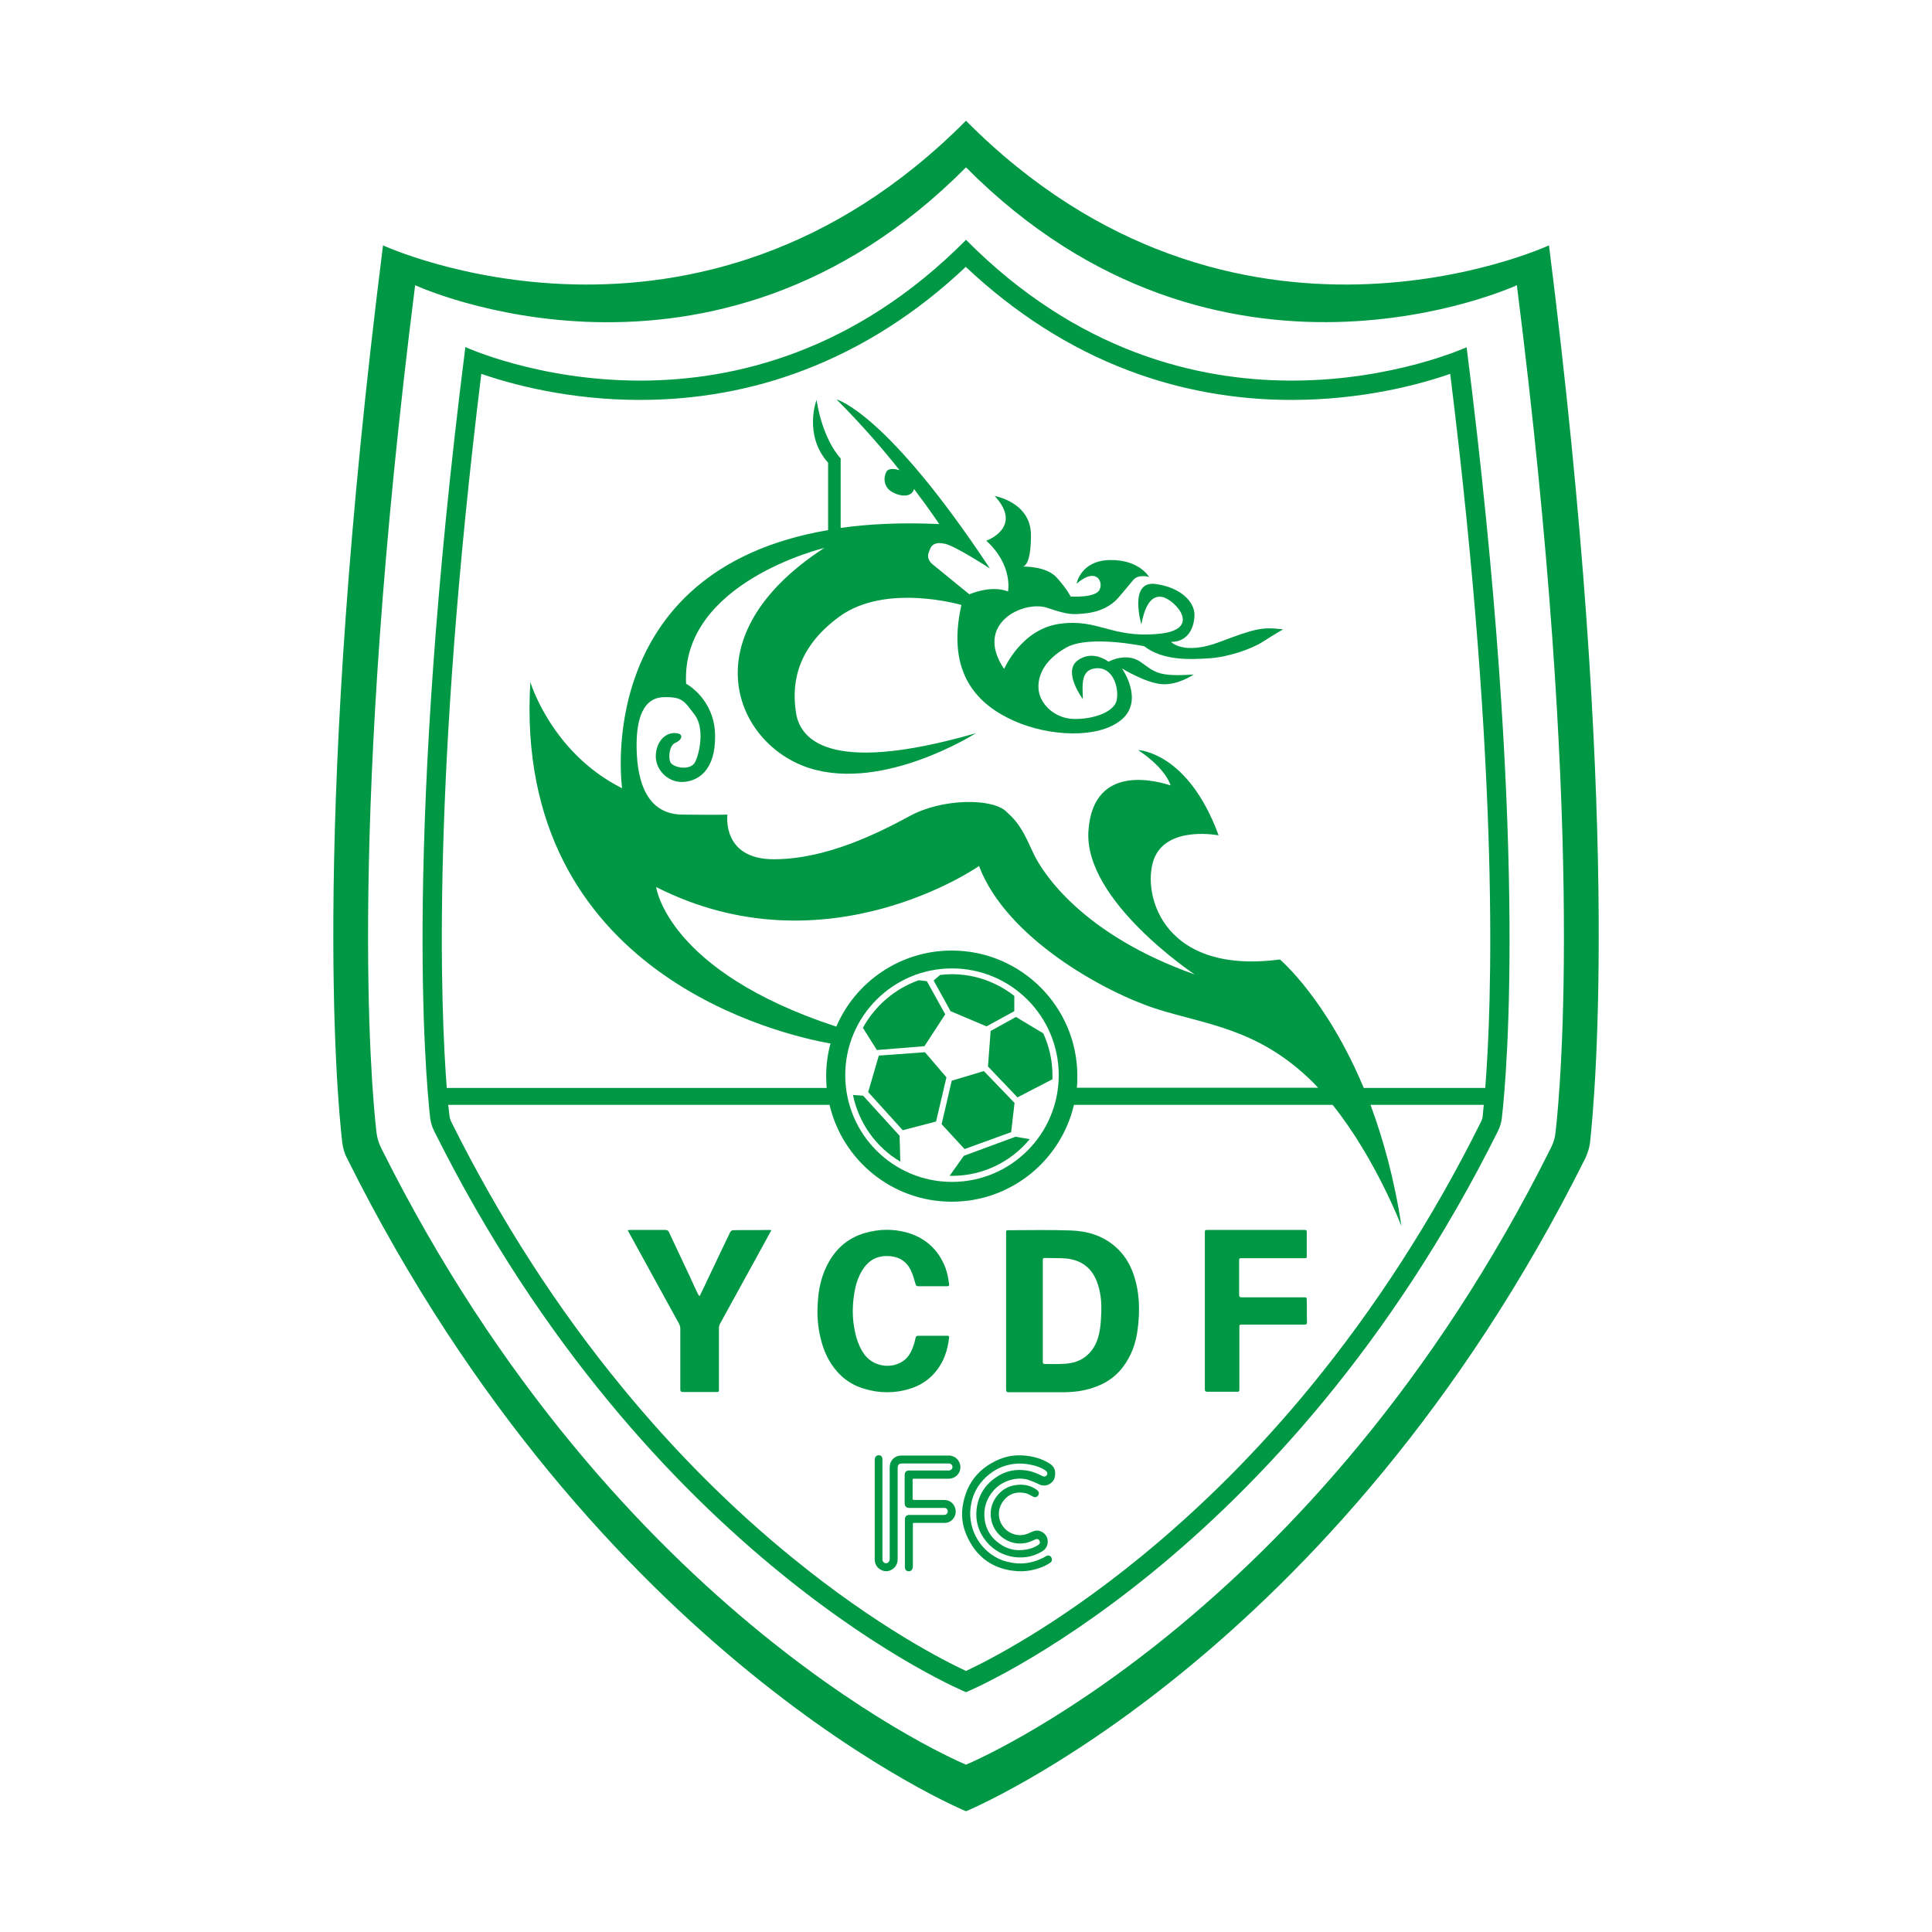
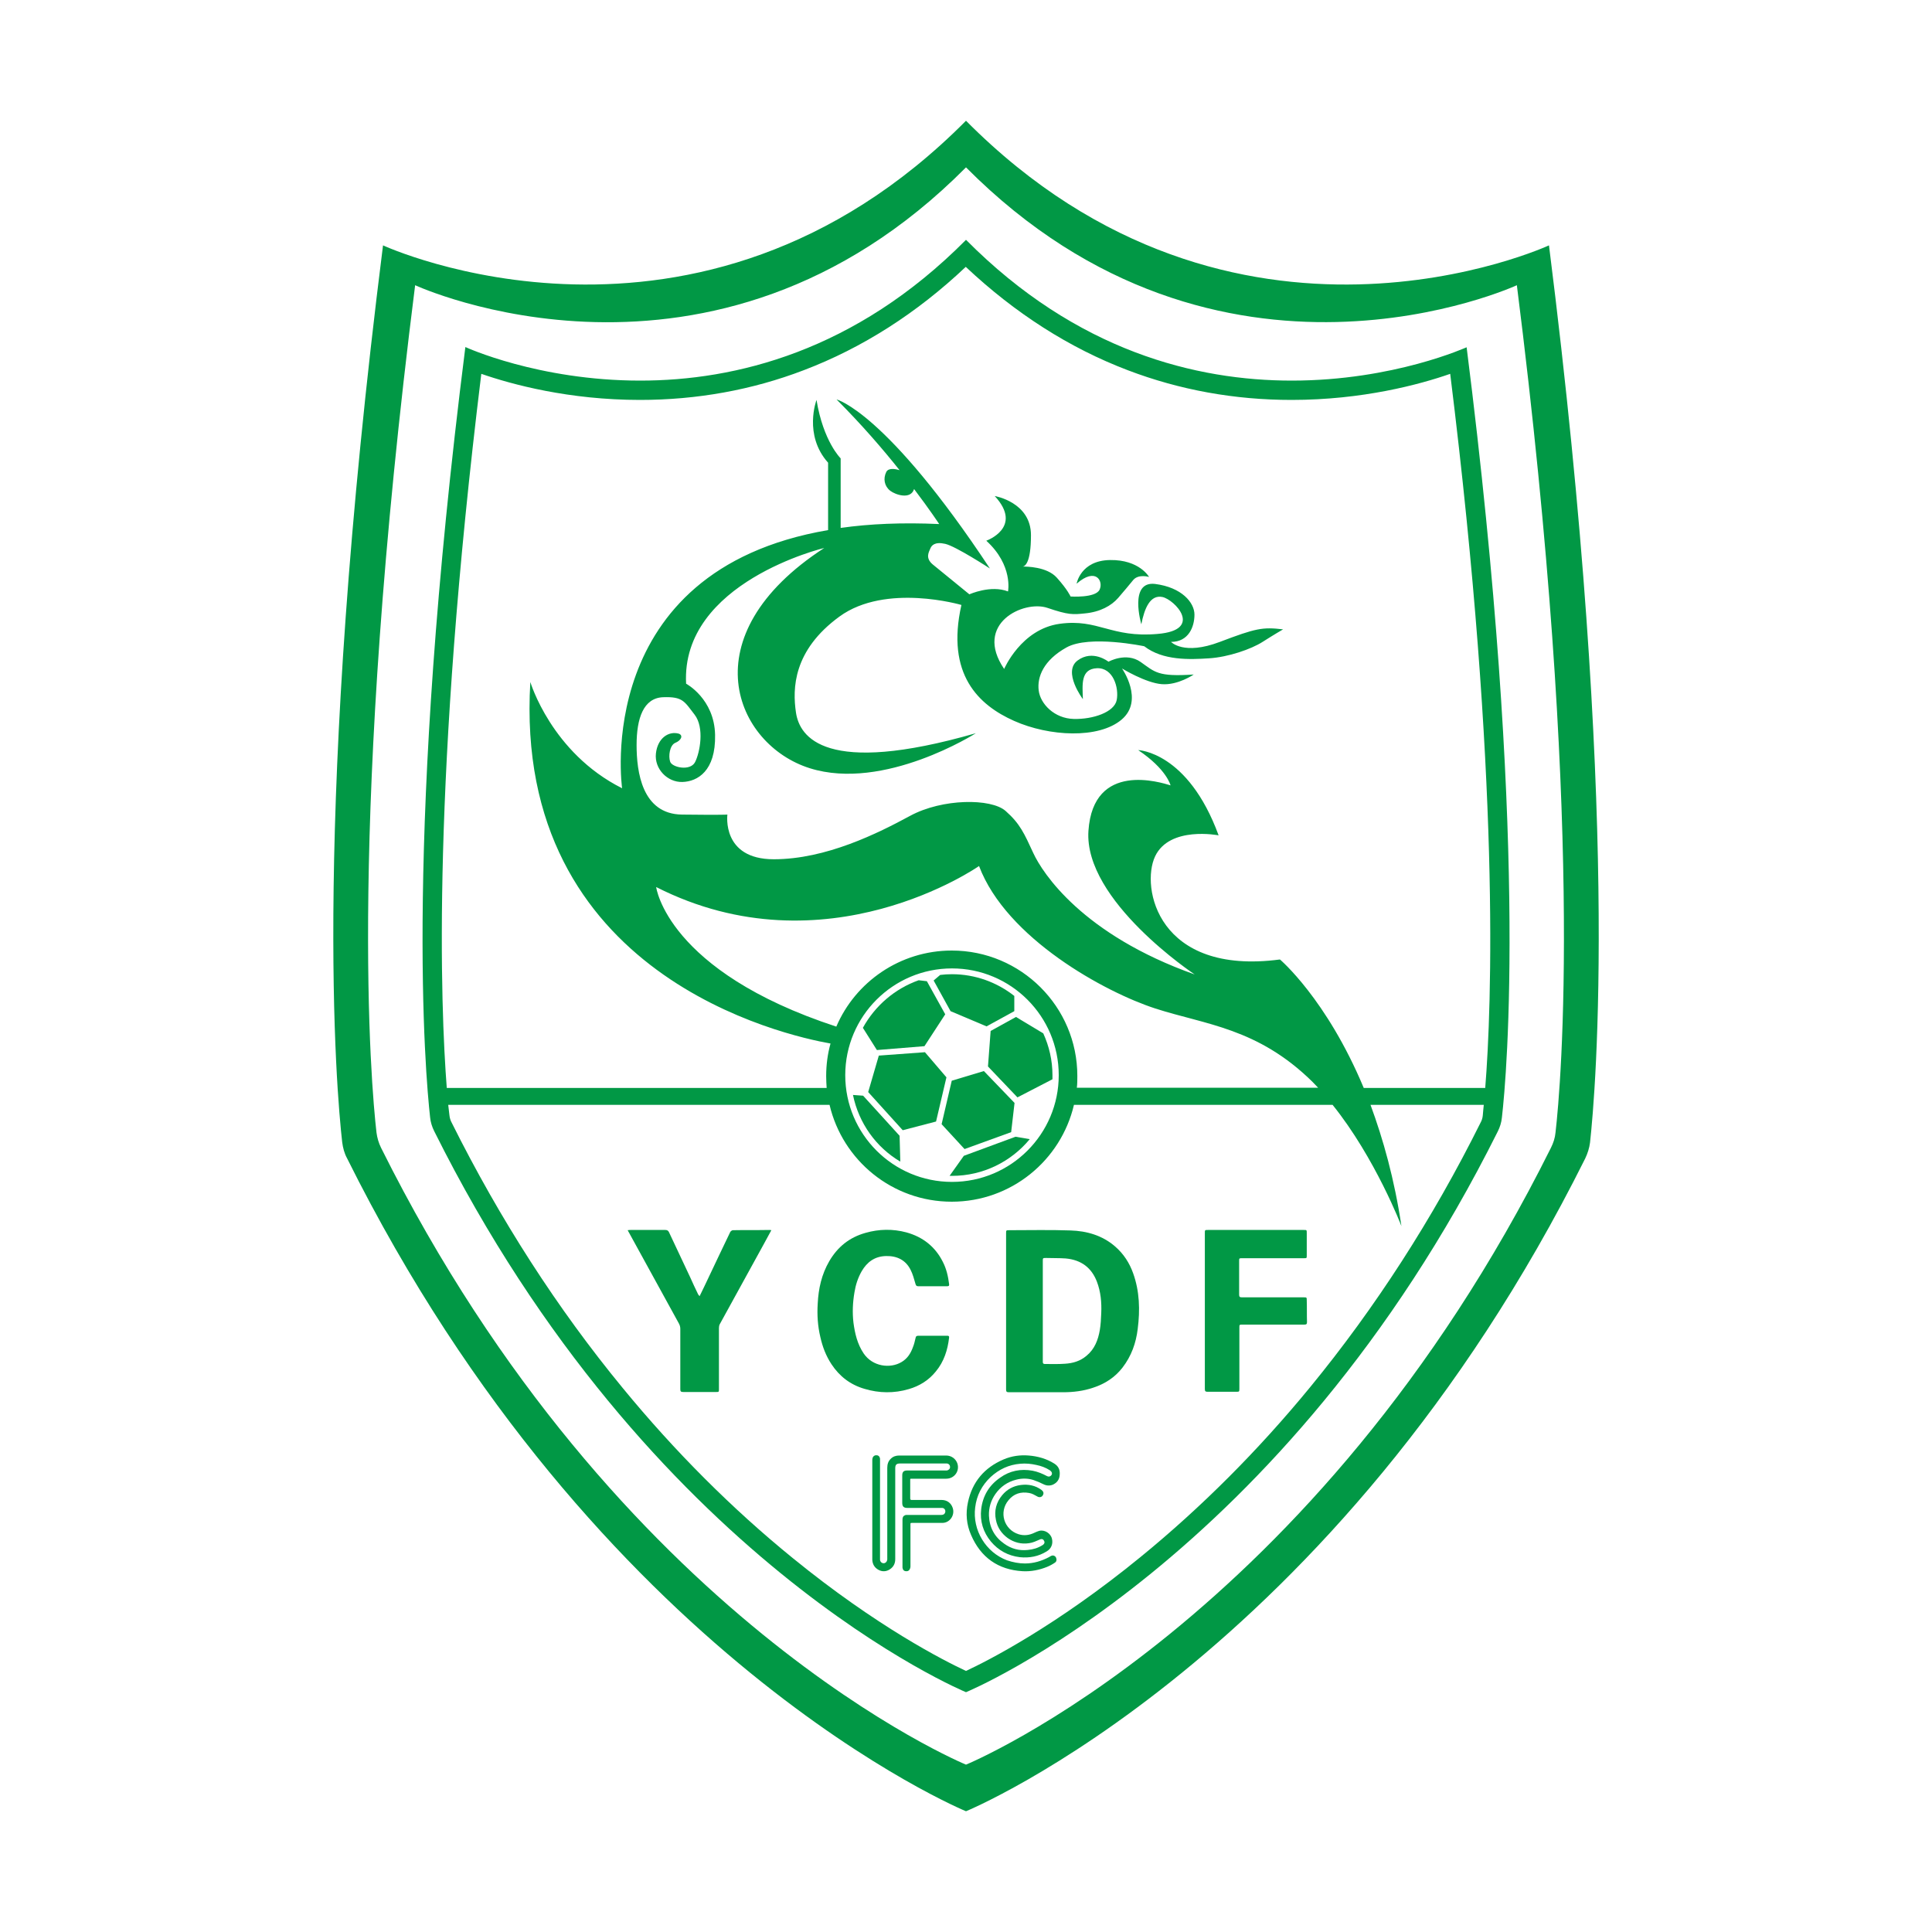
<svg xmlns="http://www.w3.org/2000/svg" version="1.1" id="图层_1" x="0px" y="0px" viewBox="0 0 800 800" style="enable-background:new 0 0 800 800;" xml:space="preserve">
  <style type="text/css">
	.st0{fill:#019845;}
</style>
+   <path class="st0" d="M641.4,101.6c0,0-130.3,60.3-241.4-51.6c-111.1,111.9-241.4,51.6-241.4,51.6C129,336.1,139.3,451.9,141.7,473  c0.3,2.3,0.9,4.6,2,6.6C247.1,687.2,400,750,400,750s152.9-62.8,256.4-270.3c1-2.1,1.7-4.3,2-6.6C660.7,451.9,671,336,641.4,101.6z   M644.1,469c-0.2,2.2-0.9,4.3-1.9,6.3C544.5,671.4,400,730.7,400,730.7s-144.5-59.3-242.2-255.4c-1-2-1.6-4.1-1.9-6.3  c-2.3-20-12-129.4,16-350.9c0,0,123.1,57,228.1-48.8c105,105.7,228.1,48.8,228.1,48.8C656.1,339.6,646.4,449,644.1,469z" />
+   <path class="st0" d="M461.7,516.1c-5.2-4.5-11.6-6.4-18.5-6.6c-8.4-0.3-16.8-0.1-25.2-0.1c-1.4,0-1.4,0-1.4,1.3  c0,10.7,0,21.5,0,32.2c0,10.8,0,21.7,0,32.5c0,0.9,0.3,1.1,1.2,1.1c7.4,0,14.8,0,22.3,0c4.3,0,8.5-0.5,12.6-1.9  c4.9-1.6,9-4.3,12.1-8.3c3.7-4.8,5.6-10.2,6.3-16c1-7.8,0.8-15.6-1.9-23.1C467.7,523,465.3,519.2,461.7,516.1z M456,543.8  c-0.1,2.3-0.2,4.7-0.6,7c-0.7,4-2.1,7.8-5.5,10.6c-2.6,2.2-5.6,3.1-9,3.3c-2.7,0.2-5.5,0.1-8.2,0.1c-0.9,0-0.9-0.5-0.9-1  c0-6,0-12,0-18c0-1,0-1.9,0-2.9c0-6.9,0-13.8,0-20.7c0-1.3,0-1.3,1.4-1.3c2.7,0.1,5.4,0,8.1,0.2c6.5,0.6,10.7,3.9,12.9,9.6  C455.8,534.9,456.2,539.3,456,543.8z" />
+   <path class="st0" d="M376.3,575.2c4.5-1.3,8.3-3.7,11.2-7.3c3.4-4.1,4.9-8.9,5.5-14c0.1-0.6-0.2-0.8-0.7-0.8c-0.6,0-1.3,0-1.9,0  c-3.4,0-6.8,0-10.1,0c-0.7,0-1.1,0.2-1.2,1c-0.3,1.3-0.6,2.6-1.1,3.8c-0.9,2.5-2.3,4.7-4.7,6.1c-4.7,2.8-12,1.9-15.7-3.6  c-2.6-3.9-3.6-8.2-4.2-12.7c-0.5-4.2-0.3-8.4,0.4-12.5c0.5-3.1,1.4-6,3-8.8c2.2-3.8,5.4-6.2,10.1-6.3c4.6-0.1,8.1,1.7,10.1,5.6  c1,1.9,1.5,4,2.1,6c0.2,0.7,0.5,0.9,1.1,0.9c2,0,3.9,0,5.9,0c2,0,4.1,0,6.1,0c0.7,0,0.9-0.2,0.8-0.9c-0.4-3.2-1.1-6.3-2.6-9.2  c-3.1-6.2-8.2-10.3-15.1-12.2c-5.6-1.5-11.3-1.4-16.9,0.2c-6.8,1.9-11.6,5.9-15,11.7c-3.2,5.5-4.5,11.4-4.8,17.6  c-0.3,4.7,0,9.3,1.1,13.9c0.9,4,2.3,7.7,4.6,11.2c3.3,5,7.8,8.5,13.7,10.2C364,576.9,370.2,577,376.3,575.2z" />
+   <path class="st0" d="M541.1,538.5c0-1.3,0-1.3-1.3-1.3c-7.1,0-18.4,0-25.5,0c-0.9,0-1.2-0.2-1.2-1.1c0-4.6,0-9.3,0-13.9  c0-1.2,0-1.2,1.3-1.2c8.5,0,17,0,25.5,0c1.2,0,1.2,0,1.2-1.2c0-3.1,0-6.2,0-9.3c0-1.2,0-1.2-1.3-1.2c-13.2,0-26.4,0-39.6,0  c-1.3,0-1.3,0-1.3,1.3c0,10.7,0,21.4,0,32.2c0,10.8,0,21.6,0,32.4c0,0.9,0.3,1.1,1.1,1.1c4,0,7.9,0,11.9,0c1.2,0,1.3,0,1.3-1.2  c0-8.5,0-16.9,0-25.4c0-1.2,0-1.2,1.3-1.2c7.2,0,18.4,0,25.6,0c0.9,0,1.1-0.3,1.1-1.1C541.1,544.4,541.2,541.5,541.1,538.5z" />
+   <path class="st0" d="M303.5,509.4c-0.4,0-0.9,0.4-1.1,0.7c-3.1,6.4-6.1,12.8-9.1,19.1c-1.2,2.5-2.3,4.9-3.6,7.5  c-0.3-0.3-0.5-0.5-0.6-0.7c-1.2-2.4-2.3-4.9-3.4-7.3c-2.9-6.2-5.8-12.3-8.7-18.5c-0.3-0.6-0.7-0.9-1.5-0.9c-4.8,0-9.6,0-14.4,0  c-0.3,0-0.6,0-1.2,0.1c0.8,1.5,1.5,2.7,2.2,4c6.3,11.5,12.7,23.1,19,34.6c0.4,0.7,0.6,1.5,0.6,2.2c0,8.4,0,16.7,0,25.1  c0,0.9,0.3,1.1,1.3,1.1c4.5,0,8.9,0,13.4,0c1.3,0,1.3,0,1.3-1.2c0-8.4,0-16.9,0-25.3c0-0.5,0.1-1.1,0.3-1.5  c6.1-11.1,12.2-22.2,18.3-33.3c1-1.9,2-3.7,3.1-5.7c-0.4-0.1-0.6-0.1-0.9-0.1C313.5,509.4,308.5,509.3,303.5,509.4z" />
  <g>
-     <path class="st0" d="M641.4,101.6c0,0-130.3,60.3-241.4-51.6c-111.1,111.9-241.4,51.6-241.4,51.6C129,336.1,139.3,451.9,141.7,473   c0.3,2.3,0.9,4.6,2,6.6C247.1,687.2,400,750,400,750s152.9-62.8,256.4-270.3c1-2.1,1.7-4.3,2-6.6C660.7,451.9,671,336,641.4,101.6z    M644.1,469c-0.2,2.2-0.9,4.3-1.9,6.3C544.5,671.4,400,730.7,400,730.7s-144.5-59.3-242.2-255.4c-1-2-1.6-4.1-1.9-6.3   c-2.3-20-12-129.4,16-350.9c0,0,123.1,57,228.1-48.8c105,105.7,228.1,48.8,228.1,48.8C656.1,339.6,646.4,449,644.1,469z" />
-     <path class="st0" d="M461.7,516.1c-5.2-4.5-11.6-6.4-18.5-6.6c-8.4-0.3-16.8-0.1-25.2-0.1c-1.4,0-1.4,0-1.4,1.3   c0,10.7,0,21.5,0,32.2c0,10.8,0,21.7,0,32.5c0,0.9,0.3,1.1,1.2,1.1c7.4,0,14.8,0,22.3,0c4.3,0,8.5-0.5,12.6-1.9   c4.9-1.6,9-4.3,12.1-8.3c3.7-4.8,5.6-10.2,6.3-16c1-7.8,0.8-15.6-1.9-23.1C467.7,523,465.3,519.2,461.7,516.1z M456,543.8   c-0.1,2.3-0.2,4.7-0.6,7c-0.7,4-2.1,7.8-5.5,10.6c-2.6,2.2-5.6,3.1-9,3.3c-2.7,0.2-5.5,0.1-8.2,0.1c-0.9,0-0.9-0.5-0.9-1   c0-6,0-12,0-18c0-1,0-1.9,0-2.9c0-6.9,0-13.8,0-20.7c0-1.3,0-1.3,1.4-1.3c2.7,0.1,5.4,0,8.1,0.2c6.5,0.6,10.7,3.9,12.9,9.6   C455.8,534.9,456.2,539.3,456,543.8z" />
-     <path class="st0" d="M376.3,575.2c4.5-1.3,8.3-3.7,11.2-7.3c3.4-4.1,4.9-8.9,5.5-14c0.1-0.6-0.2-0.8-0.7-0.8c-0.6,0-1.3,0-1.9,0   c-3.4,0-6.8,0-10.1,0c-0.7,0-1.1,0.2-1.2,1c-0.3,1.3-0.6,2.6-1.1,3.8c-0.9,2.5-2.3,4.7-4.7,6.1c-4.7,2.8-12,1.9-15.7-3.6   c-2.6-3.9-3.6-8.2-4.2-12.7c-0.5-4.2-0.3-8.4,0.4-12.5c0.5-3.1,1.4-6,3-8.8c2.2-3.8,5.4-6.2,10.1-6.3c4.6-0.1,8.1,1.7,10.1,5.6   c1,1.9,1.5,4,2.1,6c0.2,0.7,0.5,0.9,1.1,0.9c2,0,3.9,0,5.9,0c2,0,4.1,0,6.1,0c0.7,0,0.9-0.2,0.8-0.9c-0.4-3.2-1.1-6.3-2.6-9.2   c-3.1-6.2-8.2-10.3-15.1-12.2c-5.6-1.5-11.3-1.4-16.9,0.2c-6.8,1.9-11.6,5.9-15,11.7c-3.2,5.5-4.5,11.4-4.8,17.6   c-0.3,4.7,0,9.3,1.1,13.9c0.9,4,2.3,7.7,4.6,11.2c3.3,5,7.8,8.5,13.7,10.2C364,576.9,370.2,577,376.3,575.2z" />
-     <path class="st0" d="M541.1,538.5c0-1.3,0-1.3-1.3-1.3c-7.1,0-18.4,0-25.5,0c-0.9,0-1.2-0.2-1.2-1.1c0-4.6,0-9.3,0-13.9   c0-1.2,0-1.2,1.3-1.2c8.5,0,17,0,25.5,0c1.2,0,1.2,0,1.2-1.2c0-3.1,0-6.2,0-9.3c0-1.2,0-1.2-1.3-1.2c-13.2,0-26.4,0-39.6,0   c-1.3,0-1.3,0-1.3,1.3c0,10.7,0,21.4,0,32.2c0,10.8,0,21.6,0,32.4c0,0.9,0.3,1.1,1.1,1.1c4,0,7.9,0,11.9,0c1.2,0,1.3,0,1.3-1.2   c0-8.5,0-16.9,0-25.4c0-1.2,0-1.2,1.3-1.2c7.2,0,18.4,0,25.6,0c0.9,0,1.1-0.3,1.1-1.1C541.1,544.4,541.2,541.5,541.1,538.5z" />
-     <path class="st0" d="M303.5,509.4c-0.4,0-0.9,0.4-1.1,0.7c-3.1,6.4-6.1,12.8-9.1,19.1c-1.2,2.5-2.3,4.9-3.6,7.5   c-0.3-0.3-0.5-0.5-0.6-0.7c-1.2-2.4-2.3-4.9-3.4-7.3c-2.9-6.2-5.8-12.3-8.7-18.5c-0.3-0.6-0.7-0.9-1.5-0.9c-4.8,0-9.6,0-14.4,0   c-0.3,0-0.6,0-1.2,0.1c0.8,1.5,1.5,2.7,2.2,4c6.3,11.5,12.7,23.1,19,34.6c0.4,0.7,0.6,1.5,0.6,2.2c0,8.4,0,16.7,0,25.1   c0,0.9,0.3,1.1,1.3,1.1c4.5,0,8.9,0,13.4,0c1.3,0,1.3,0,1.3-1.2c0-8.4,0-16.9,0-25.3c0-0.5,0.1-1.1,0.3-1.5   c6.1-11.1,12.2-22.2,18.3-33.3c1-1.9,2-3.7,3.1-5.7c-0.4-0.1-0.6-0.1-0.9-0.1C313.5,509.4,308.5,509.3,303.5,509.4z" />
-     <path class="st0" d="M434.6,606c-3.2-2-6.8-3-10.5-3.3c-3.6-0.3-7.1,0.2-10.4,1.6c-8,3.4-13,9.3-14.8,17.8c-1,4.6-0.6,9.2,1.3,13.5   c4,9.3,11.2,14.4,21.3,15c3.5,0.2,7-0.5,10.2-1.8c1.2-0.5,2.3-1.1,3.3-1.8c0.7-0.5,0.7-1.4,0.3-2.2c-0.5-0.7-1.3-0.9-2-0.5   c-0.2,0.1-0.5,0.2-0.7,0.4c-3.2,1.7-6.5,2.7-10.1,2.7c-2.5,0-5-0.5-7.4-1.3c-8.8-3.3-14.4-12.5-13.2-21.9c0.6-5,2.8-9.2,6.4-12.6   c3.5-3.2,7.5-5.1,12.3-5.5c2.2-0.2,4.4,0,6.6,0.5c2,0.4,3.9,1.1,5.6,2.2c0.3,0.2,0.7,0.6,0.8,0.9c0.2,0.5,0.1,1-0.4,1.4   c-0.5,0.4-1,0.4-1.6,0.1c-1.9-1-3.8-1.8-5.9-2.2c-4.9-0.9-9.5,0-13.5,2.9c-4.5,3.1-7.1,7.4-7.8,12.9c-0.6,5.1,0.8,9.6,4,13.5   c3.1,3.7,7.1,5.9,12,6.5c4,0.4,7.7-0.3,11.1-2.4c1.9-1.1,2.7-3.1,2.2-5.2c-0.5-2.3-3.1-3.9-5.3-3.3c-0.6,0.2-1.2,0.4-1.8,0.7   c-2.2,1.1-4.4,1.4-6.7,0.7c-6.1-1.9-8.3-9.2-4.2-14.1c2.2-2.7,5.1-3.6,8.5-3c1.3,0.2,2.4,0.9,3.5,1.5c0.9,0.5,1.9,0.2,2.3-0.7   c0.4-0.8,0.1-1.5-0.7-2.1c-2.5-1.8-5.4-2.4-8.5-2c-3.1,0.4-5.7,1.8-7.7,4.2c-2.5,3-3.4,6.5-2.6,10.3c0.6,3.1,2.3,5.6,4.9,7.5   c2.6,1.8,5.6,2.6,8.8,2.1c1.6-0.2,3-0.9,4.4-1.5c0.8-0.4,1.5-0.2,1.8,0.5c0.4,0.6,0.2,1.3-0.6,1.8c-1.9,1.2-3.9,1.8-6.1,2   c-3.6,0.4-6.9-0.5-9.8-2.6c-4-2.8-6.1-6.7-6.3-11.6c-0.1-3.3,0.8-6.3,2.7-9c2.1-3,5-5,8.6-5.9c2.3-0.6,4.7-0.6,7,0.1   c1.5,0.5,2.9,1.1,4.3,1.8c1.2,0.6,2.5,0.7,3.8,0.2c1.8-0.8,2.8-2.2,2.9-4.1C437.1,608.4,436.2,607,434.6,606z" />
-     <path class="st0" d="M392.8,602.7c-3.7,0-7.4,0-11.1,0c-2.8,0-5.6,0-8.4,0c-1.3,0-2.5,0.4-3.4,1.3c-1.1,1-1.5,2.3-1.5,3.8   c0,12.4,0,24.9,0,37.3c0,0.2,0,0.5,0,0.7c-0.1,0.8-0.7,1.5-1.5,1.5c-0.8,0-1.4-0.6-1.5-1.4c0-0.3,0-0.5,0-0.8c0-13.4,0-26.8,0-40.2   c0-0.3,0-0.6,0-0.9c-0.1-0.8-0.6-1.4-1.4-1.4c-0.8-0.1-1.5,0.4-1.7,1.2c-0.1,0.3-0.1,0.6-0.1,1c0,6.8,0,13.6,0,20.4   c0,5.5,0,11,0,16.5c0,1.4,0,2.8,0,4.2c0.1,1.8,0.9,3.2,2.5,4.1c1.6,0.9,3.3,0.8,4.8-0.2c1.5-1,2.2-2.4,2.2-4.2   c0-12.5,0-25.1,0-37.6c0-1.5,0.5-2,2-2c6.2,0,12.5,0,18.7,0c0.2,0,0.4,0,0.7,0c0.8,0.1,1.3,0.7,1.3,1.4c0,0.8-0.5,1.3-1.3,1.5   c-0.2,0-0.5,0-0.8,0c-5.2,0-10.5,0-15.7,0c-1.4,0-2,0.6-2,2c0,3.8,0,7.6,0,11.4c0,1.5,0.6,2.1,2.1,2.1c4.5,0,9,0,13.6,0   c0.3,0,0.6,0,0.9,0c0.9,0.1,1.4,0.9,1.2,1.8c-0.2,0.7-0.7,1.1-1.6,1.1c-4.7,0-9.4,0-14.2,0c-0.3,0-0.6,0-0.8,0.1   c-0.8,0.3-1.1,0.9-1.1,1.8c0,6.5,0,12.9,0,19.4c0,0.2,0,0.3,0,0.5c0.1,0.9,0.6,1.5,1.5,1.5c0.9,0.1,1.5-0.5,1.7-1.3   c0.1-0.3,0.1-0.6,0.1-0.9c0-5.7,0-11.4,0-17.1c0-0.7,0-0.7,0.7-0.7c4.2,0,8.4,0,12.5,0c3.1,0,5.3-3.2,4.3-6.2   c-0.7-2.1-2.4-3.3-4.6-3.3c-4.1,0-8.2,0-12.3,0c-0.5,0-0.7-0.1-0.7-0.6c0-2.4,0-4.9,0-7.3c0-1-0.1-0.9,0.9-0.9c4.7,0,9.3,0,14,0   c3.4,0,5.7-3.2,4.6-6.4C396.7,604,395,602.7,392.8,602.7z" />
-     <path class="st0" d="M357.4,453.7l-4.2-0.3c2.4,11.7,9.6,21.7,19.6,27.6l-0.3-10.7L357.4,453.7z" />
-     <path class="st0" d="M408.5,425l11.5-6.3v-6.3c-7.1-5.6-16.1-9-25.8-9c-1.7,0-3.3,0.1-4.9,0.3l-2.7,2.3l7,12.7L408.5,425z" />
-     <path class="st0" d="M382.8,433.2l8.6-13.2l-7.6-13.7l-3.4-0.4c-9.9,3.5-18.1,10.6-23.1,19.7l5.8,9.2L382.8,433.2z" />
-     <path class="st0" d="M534.9,157.6c-39.3,0-89-12-134.9-58.3c-45.9,46.3-95.7,58.3-134.9,58.3c-42.3,0-72.4-13.9-72.4-13.9   c-25.5,201.4-16.6,300.9-14.6,319c0.2,2,0.8,3.9,1.7,5.7C268.7,646.7,400,700.7,400,700.7s131.3-54,220.2-232.2   c0.9-1.8,1.5-3.7,1.7-5.7c2.1-18.2,10.9-117.7-14.6-319C607.4,143.7,577.2,157.6,534.9,157.6z M614,461.8c-0.1,1.1-0.4,2.1-0.9,3   c-19.9,40-43.7,76.8-70.6,109.6c-21.5,26.2-45.1,49.8-70.2,70.3c-35.1,28.7-63.3,43-72.3,47.2c-9-4.2-36.7-18.2-71.7-46.7   c-25.1-20.4-48.8-44.1-70.4-70.4c-27.1-32.9-50.9-69.9-70.9-110c-0.5-0.9-0.8-2-0.9-3c-0.1-1.1-0.3-2.6-0.5-4.3h157.9   c5.4,23,26,40.1,50.6,40.1s45.2-17.1,50.6-40.1h107.1c17.7,22,28.5,50.2,28.5,50.2c-2.9-19.5-7.6-36.1-12.8-50.2h46.9   C614.2,459.3,614.1,460.7,614,461.8z M394.1,393.6c-21.4,0-39.9,13-47.8,31.5c-70.2-23-74.6-57.8-74.6-57.8   c70.3,35.7,133.7-8.7,133.7-8.7c11.3,30,52.3,52.3,73,59c20.7,6.7,42.3,8,65,30.3c0.8,0.8,1.6,1.7,2.4,2.5h-99.9   c0.2-1.6,0.2-3.3,0.2-4.9C446.1,416.9,422.8,393.6,394.1,393.6z M438.4,445.2c0,24.4-19.8,44.2-44.2,44.2s-44.2-19.8-44.2-44.2   s19.8-44.2,44.2-44.2S438.4,420.8,438.4,445.2z M615,450.5h-50.3c-15.4-36.9-34.7-53.2-34.7-53.2c-50.7,6.7-57.7-30-51.7-42.7   c6-12.7,26.3-8.7,26.3-8.7c-12.7-34.7-33.3-35.3-33.3-35.3c11.8,7.9,13.4,14.6,13.4,14.6c-4-1.2-32-10.2-34,18.8s44,59.5,44,59.5   c-46.5-16.5-63-42-66.8-50.2s-5.5-12.2-11.5-17.5s-26.2-5.2-39.5,2s-34.8,18-56.5,18s-19.2-18.5-19.2-18.5s-2.2,0.2-18.8,0   s-18.8-17.8-18.8-28.8s2.8-19.5,11-19.8s8.8,1.8,13,7.2s2.2,15.8,0.2,19.7c-2,3.8-9.5,2.2-10.3-0.2c-0.8-2.3-0.2-6.8,2.1-7.8   c2.3-0.9,3.5-3,1.5-3.8c-4.2-1.2-8.8,1.8-9.5,8.2s4.8,12,11,11.8s13.8-4.5,13.5-19.5s-12-21.2-12-21.2c-2.2-42,57.2-56.2,57.2-56.2   c-56.2,36.5-36.8,81.5-6,91.2s68.8-14.5,68.8-14.5c-62.5,18-73,1.5-74.5-8.5s-1.2-25.8,18-39.8s50.5-4.8,50.5-4.8   c-6.5,28.8,7.2,41.5,21.8,48s35,7.5,44.5-0.5s0.2-21.2,0.2-21.2s9.8,6,16.5,6.5s13.2-4,13.2-4c-15,1-16-1-22-5.2S459,274,459,274   s-6.5-5.2-12.8-0.5s2.2,16,2.2,16c-0.2-6-1-12.5,5.8-12.8s9.2,8.2,8.2,13.2s-9.8,8-17.8,7.8s-13.8-6.2-14.5-11.8s2-12.5,11.5-17.8   s32.2-0.5,32.2-0.5c7.8,6,18.8,5.5,26.8,5s17.5-3.8,22.2-6.8s8.5-5.2,8.5-5.2c-8.5-1-11.2-0.5-26.2,5.2s-20.2,0-20.2,0   c7.3,0,9.7-6.3,9.7-11.3s-5.3-11.3-16.3-12.7c-11-1.3-5.7,16.7-5.7,16.7c1.3-6.7,3.7-12.3,8.7-11.3s17.3,13.7-2,15.3   c-19.3,1.7-24.5-6.4-40.5-4.2S415.8,277,415.8,277c-12.8-18.8,8.1-28.6,17.9-25.3c8.8,3,10.6,2.8,15.5,2.3c6.4-0.6,11-3.2,13.8-6.4   s4.2-5,6.3-7.5c2.2-2.5,6.5-1.2,6.5-1.2s-4-7.2-16.2-7c-12.2,0.2-13.8,9.8-13.8,9.8c8-7,11.2-1,9.5,2.5c-1.7,3.5-12,2.8-12,2.8   s-1.2-2.8-5.7-7.8c-4.1-4.6-12.7-4.6-14.1-4.6c0.8-0.1,3.4-1.3,3.4-13c0-13.7-15-16.2-15-16.2c12,13-3.5,18.5-3.5,18.5   c11.2,10.2,9,21,9,21c-7.2-2.8-16,1.2-16,1.2s-12-9.8-15.2-12.4c-3.2-2.7-1.5-5.2-1-6.5s1.8-3,6.2-2s18.5,10.2,18.5,10.2   c-43-65-63.5-70-63.5-70c10.3,10.3,19.2,20.6,26.1,29.3c-1.9-0.6-4.6-1-5.5,0.7c-1.4,2.8-0.8,5.9,1.6,7.8c2.2,1.7,8.5,3.8,9.9-0.7   c6.6,8.7,10.4,14.5,10.4,14.5c-15.3-0.7-28.8-0.1-40.8,1.6v-28.8c0,0-7.2-7-10-24.2c0,0-5.5,14.5,4.8,26v27.9   c-98.3,16.8-85.3,106.9-85.3,106.9c-29.3-14.7-38-44-38-44C212.3,404,325.2,428.8,343.9,432.1c-1.2,4.3-1.8,8.8-1.8,13.5   c0,1.7,0.1,3.3,0.2,4.9H185c-2.6-33.6-6.3-127.9,14.3-295.7c12.7,4.4,36.3,10.8,65.7,10.8c23.5,0,46.4-4.1,67.8-12.3   c24.2-9.2,46.8-23.6,67.1-42.8c20.4,19.2,42.9,33.6,67.1,42.8c21.5,8.2,44.3,12.3,67.8,12.3c29.4,0,53.1-6.4,65.7-10.8   C621.3,322.6,617.7,416.9,615,450.5z" />
-     <polygon class="st0" points="383,435.7 363.9,437.1 359.5,452.2 373.8,468 387.6,464.4 391.9,446.1  " />
-     <path class="st0" d="M410.2,426.9l-1.1,14.7l12.2,12.8l14.5-7.5c0-0.6,0-1.2,0-1.7c0-6.2-1.4-12-3.8-17.3l-11.3-6.8L410.2,426.9z" />
-     <path class="st0" d="M399.1,478.6l-5.9,8.3c0.3,0,0.7,0,1,0c12.9,0,24.5-5.9,32.2-15.2l-5.9-1L399.1,478.6z" />
-     <polygon class="st0" points="418.7,468.8 420.1,456.7 407.4,443.5 394.1,447.5 389.9,465.5 399.4,475.8  " />
+     <path class="st0" d="M436.5,606c-3.2-2-6.8-3-10.5-3.3c-3.6-0.3-7.1,0.2-10.4,1.6c-8,3.4-13,9.3-14.8,17.8c-1,4.6-0.6,9.2,1.3,13.5   c4,9.3,11.2,14.4,21.3,15c3.5,0.2,7-0.5,10.2-1.8c1.2-0.5,2.3-1.1,3.3-1.8c0.7-0.5,0.7-1.4,0.3-2.2c-0.5-0.7-1.3-0.9-2-0.5   c-0.2,0.1-0.5,0.2-0.7,0.4c-3.2,1.7-6.5,2.7-10.1,2.7c-2.5,0-5-0.5-7.4-1.3c-8.8-3.3-14.4-12.5-13.2-21.9c0.6-5,2.8-9.2,6.4-12.6   c3.5-3.2,7.5-5.1,12.3-5.5c2.2-0.2,4.4,0,6.6,0.5c2,0.4,3.9,1.1,5.6,2.2c0.3,0.2,0.7,0.6,0.8,0.9c0.2,0.5,0.1,1-0.4,1.4   c-0.5,0.4-1,0.4-1.6,0.1c-1.9-1-3.8-1.8-5.9-2.2c-4.9-0.9-9.5,0-13.5,2.9c-4.5,3.1-7.1,7.4-7.8,12.9c-0.6,5.1,0.8,9.6,4,13.5   c3.1,3.7,7.1,5.9,12,6.5c4,0.4,7.7-0.3,11.1-2.4c1.9-1.1,2.7-3.1,2.2-5.2c-0.5-2.3-3.1-3.9-5.3-3.3c-0.6,0.2-1.2,0.4-1.8,0.7   c-2.2,1.1-4.4,1.4-6.7,0.7c-6.1-1.9-8.3-9.2-4.2-14.1c2.2-2.7,5.1-3.6,8.5-3c1.3,0.2,2.4,0.9,3.5,1.5c0.9,0.5,1.9,0.2,2.3-0.7   c0.4-0.8,0.1-1.5-0.7-2.1c-2.5-1.8-5.4-2.4-8.5-2c-3.1,0.4-5.7,1.8-7.7,4.2c-2.5,3-3.4,6.5-2.6,10.3c0.6,3.1,2.3,5.6,4.9,7.5   c2.6,1.8,5.6,2.6,8.8,2.1c1.6-0.2,3-0.9,4.4-1.5c0.8-0.4,1.5-0.2,1.8,0.5c0.4,0.6,0.2,1.3-0.6,1.8c-1.9,1.2-3.9,1.8-6.1,2   c-3.6,0.4-6.9-0.5-9.8-2.6c-4-2.8-6.1-6.7-6.3-11.6c-0.1-3.3,0.8-6.3,2.7-9c2.1-3,5-5,8.6-5.9c2.3-0.6,4.7-0.6,7,0.1   c1.5,0.5,2.9,1.1,4.3,1.8c1.2,0.6,2.5,0.7,3.8,0.2c1.8-0.8,2.8-2.2,2.9-4.1C439,608.4,438.1,607,436.5,606z" />
+     <path class="st0" d="M391.8,602.7c-3.7,0-7.4,0-11.1,0c-2.8,0-5.6,0-8.4,0c-1.3,0-2.5,0.4-3.4,1.3c-1.1,1-1.5,2.3-1.5,3.8   c0,12.4,0,24.9,0,37.3c0,0.2,0,0.5,0,0.7c-0.1,0.8-0.7,1.5-1.5,1.5c-0.8,0-1.4-0.6-1.5-1.4c0-0.3,0-0.5,0-0.8c0-13.4,0-26.8,0-40.2   c0-0.3,0-0.6,0-0.9c-0.1-0.8-0.6-1.4-1.4-1.4c-0.8-0.1-1.5,0.4-1.7,1.2c-0.1,0.3-0.1,0.6-0.1,1c0,6.8,0,13.6,0,20.4   c0,5.5,0,11,0,16.5c0,1.4,0,2.8,0,4.2c0.1,1.8,0.9,3.2,2.5,4.1c1.6,0.9,3.3,0.8,4.8-0.2c1.5-1,2.2-2.4,2.2-4.2   c0-12.5,0-25.1,0-37.6c0-1.5,0.5-2,2-2c6.2,0,12.5,0,18.7,0c0.2,0,0.4,0,0.7,0c0.8,0.1,1.3,0.7,1.3,1.4c0,0.8-0.5,1.3-1.3,1.5   c-0.2,0-0.5,0-0.8,0c-5.2,0-10.5,0-15.7,0c-1.4,0-2,0.6-2,2c0,3.8,0,7.6,0,11.4c0,1.5,0.6,2.1,2.1,2.1c4.5,0,9,0,13.6,0   c0.3,0,0.6,0,0.9,0c0.9,0.1,1.4,0.9,1.2,1.8c-0.2,0.7-0.7,1.1-1.6,1.1c-4.7,0-9.4,0-14.2,0c-0.3,0-0.6,0-0.8,0.1   c-0.8,0.3-1.1,0.9-1.1,1.8c0,6.5,0,12.9,0,19.4c0,0.2,0,0.3,0,0.5c0.1,0.9,0.6,1.5,1.5,1.5c0.9,0.1,1.5-0.5,1.7-1.3   c0.1-0.3,0.1-0.6,0.1-0.9c0-5.7,0-11.4,0-17.1c0-0.7,0-0.7,0.7-0.7c4.2,0,8.4,0,12.5,0c3.1,0,5.3-3.2,4.3-6.2   c-0.7-2.1-2.4-3.3-4.6-3.3c-4.1,0-8.2,0-12.3,0c-0.5,0-0.7-0.1-0.7-0.6c0-2.4,0-4.9,0-7.3c0-1-0.1-0.9,0.9-0.9c4.7,0,9.3,0,14,0   c3.4,0,5.7-3.2,4.6-6.4C395.7,604,393.9,602.7,391.8,602.7z" />
  </g>
+   <path class="st0" d="M357.4,453.7l-4.2-0.3c2.4,11.7,9.6,21.7,19.6,27.6l-0.3-10.7L357.4,453.7z" />
+   <path class="st0" d="M408.5,425l11.5-6.3v-6.3c-7.1-5.6-16.1-9-25.8-9c-1.7,0-3.3,0.1-4.9,0.3l-2.7,2.3l7,12.7L408.5,425z" />
+   <path class="st0" d="M382.8,433.2l8.6-13.2l-7.6-13.7l-3.4-0.4c-9.9,3.5-18.1,10.6-23.1,19.7l5.8,9.2L382.8,433.2z" />
+   <path class="st0" d="M534.9,157.6c-39.3,0-89-12-134.9-58.3c-45.9,46.3-95.7,58.3-134.9,58.3c-42.3,0-72.4-13.9-72.4-13.9  c-25.5,201.4-16.6,300.9-14.6,319c0.2,2,0.8,3.9,1.7,5.7C268.7,646.7,400,700.7,400,700.7s131.3-54,220.2-232.2  c0.9-1.8,1.5-3.7,1.7-5.7c2.1-18.2,10.9-117.7-14.6-319C607.4,143.7,577.2,157.6,534.9,157.6z M614,461.8c-0.1,1.1-0.4,2.1-0.9,3  c-19.9,40-43.7,76.8-70.6,109.6c-21.5,26.2-45.1,49.8-70.2,70.3c-35.1,28.7-63.3,43-72.3,47.2c-9-4.2-36.7-18.2-71.7-46.7  c-25.1-20.4-48.8-44.1-70.4-70.4c-27.1-32.9-50.9-69.9-70.9-110c-0.5-0.9-0.8-2-0.9-3c-0.1-1.1-0.3-2.6-0.5-4.3h157.9  c5.4,23,26,40.1,50.6,40.1s45.2-17.1,50.6-40.1h107.1c17.7,22,28.5,50.2,28.5,50.2c-2.9-19.5-7.6-36.1-12.8-50.2h46.9  C614.2,459.3,614.1,460.7,614,461.8z M394.1,393.6c-21.4,0-39.9,13-47.8,31.5c-70.2-23-74.6-57.8-74.6-57.8  c70.3,35.7,133.7-8.7,133.7-8.7c11.3,30,52.3,52.3,73,59c20.7,6.7,42.3,8,65,30.3c0.8,0.8,1.6,1.7,2.4,2.5h-99.9  c0.2-1.6,0.2-3.3,0.2-4.9C446.1,416.9,422.8,393.6,394.1,393.6z M438.4,445.2c0,24.4-19.8,44.2-44.2,44.2s-44.2-19.8-44.2-44.2  s19.8-44.2,44.2-44.2S438.4,420.8,438.4,445.2z M615,450.5h-50.3c-15.4-36.9-34.7-53.2-34.7-53.2c-50.7,6.7-57.7-30-51.7-42.7  c6-12.7,26.3-8.7,26.3-8.7c-12.7-34.7-33.3-35.3-33.3-35.3c11.8,7.9,13.4,14.6,13.4,14.6c-4-1.2-32-10.2-34,18.8s44,59.5,44,59.5  c-46.5-16.5-63-42-66.8-50.2s-5.5-12.2-11.5-17.5s-26.2-5.2-39.5,2s-34.8,18-56.5,18s-19.2-18.5-19.2-18.5s-2.2,0.2-18.8,0  s-18.8-17.8-18.8-28.8s2.8-19.5,11-19.8s8.8,1.8,13,7.2s2.2,15.8,0.2,19.7c-2,3.8-9.5,2.2-10.3-0.2c-0.8-2.3-0.2-6.8,2.1-7.8  c2.3-0.9,3.5-3,1.5-3.8c-4.2-1.2-8.8,1.8-9.5,8.2s4.8,12,11,11.8s13.8-4.5,13.5-19.5s-12-21.2-12-21.2c-2.2-42,57.2-56.2,57.2-56.2  c-56.2,36.5-36.8,81.5-6,91.2s68.8-14.5,68.8-14.5c-62.5,18-73,1.5-74.5-8.5s-1.2-25.8,18-39.8s50.5-4.8,50.5-4.8  c-6.5,28.8,7.2,41.5,21.8,48s35,7.5,44.5-0.5s0.2-21.2,0.2-21.2s9.8,6,16.5,6.5s13.2-4,13.2-4c-15,1-16-1-22-5.2S459,274,459,274  s-6.5-5.2-12.8-0.5s2.2,16,2.2,16c-0.2-6-1-12.5,5.8-12.8s9.2,8.2,8.2,13.2s-9.8,8-17.8,7.8s-13.8-6.2-14.5-11.8s2-12.5,11.5-17.8  s32.2-0.5,32.2-0.5c7.8,6,18.8,5.5,26.8,5s17.5-3.8,22.2-6.8s8.5-5.2,8.5-5.2c-8.5-1-11.2-0.5-26.2,5.2s-20.2,0-20.2,0  c7.3,0,9.7-6.3,9.7-11.3s-5.3-11.3-16.3-12.7c-11-1.3-5.7,16.7-5.7,16.7c1.3-6.7,3.7-12.3,8.7-11.3s17.3,13.7-2,15.3  c-19.3,1.7-24.5-6.4-40.5-4.2S415.8,277,415.8,277c-12.8-18.8,8.1-28.6,17.9-25.3c8.8,3,10.6,2.8,15.5,2.3c6.4-0.6,11-3.2,13.8-6.4  s4.2-5,6.3-7.5c2.2-2.5,6.5-1.2,6.5-1.2s-4-7.2-16.2-7c-12.2,0.2-13.8,9.8-13.8,9.8c8-7,11.2-1,9.5,2.5c-1.7,3.5-12,2.8-12,2.8  s-1.2-2.8-5.7-7.8c-4.1-4.6-12.7-4.6-14.1-4.6c0.8-0.1,3.4-1.3,3.4-13c0-13.7-15-16.2-15-16.2c12,13-3.5,18.5-3.5,18.5  c11.2,10.2,9,21,9,21c-7.2-2.8-16,1.2-16,1.2s-12-9.8-15.2-12.4c-3.2-2.7-1.5-5.2-1-6.5s1.8-3,6.2-2s18.5,10.2,18.5,10.2  c-43-65-63.5-70-63.5-70c10.3,10.3,19.2,20.6,26.1,29.3c-1.9-0.6-4.6-1-5.5,0.7c-1.4,2.8-0.8,5.9,1.6,7.8c2.2,1.7,8.5,3.8,9.9-0.7  c6.6,8.7,10.4,14.5,10.4,14.5c-15.3-0.7-28.8-0.1-40.8,1.6v-28.8c0,0-7.2-7-10-24.2c0,0-5.5,14.5,4.8,26v27.9  c-98.3,16.8-85.3,106.9-85.3,106.9c-29.3-14.7-38-44-38-44C212.3,404,325.2,428.8,343.9,432.1c-1.2,4.3-1.8,8.8-1.8,13.5  c0,1.7,0.1,3.3,0.2,4.9H185c-2.6-33.6-6.3-127.9,14.3-295.7c12.7,4.4,36.3,10.8,65.7,10.8c23.5,0,46.4-4.1,67.8-12.3  c24.2-9.2,46.8-23.6,67.1-42.8c20.4,19.2,42.9,33.6,67.1,42.8c21.5,8.2,44.3,12.3,67.8,12.3c29.4,0,53.1-6.4,65.7-10.8  C621.3,322.6,617.7,416.9,615,450.5z" />
+   <polygon class="st0" points="383,435.7 363.9,437.1 359.5,452.2 373.8,468 387.6,464.4 391.9,446.1 " />
+   <path class="st0" d="M410.2,426.9l-1.1,14.7l12.2,12.8l14.5-7.5c0-0.6,0-1.2,0-1.7c0-6.2-1.4-12-3.8-17.3l-11.3-6.8L410.2,426.9z" />
+   <path class="st0" d="M399.1,478.6l-5.9,8.3c0.3,0,0.7,0,1,0c12.9,0,24.5-5.9,32.2-15.2l-5.9-1L399.1,478.6z" />
+   <polygon class="st0" points="418.7,468.8 420.1,456.7 407.4,443.5 394.1,447.5 389.9,465.5 399.4,475.8 " />
</svg>
